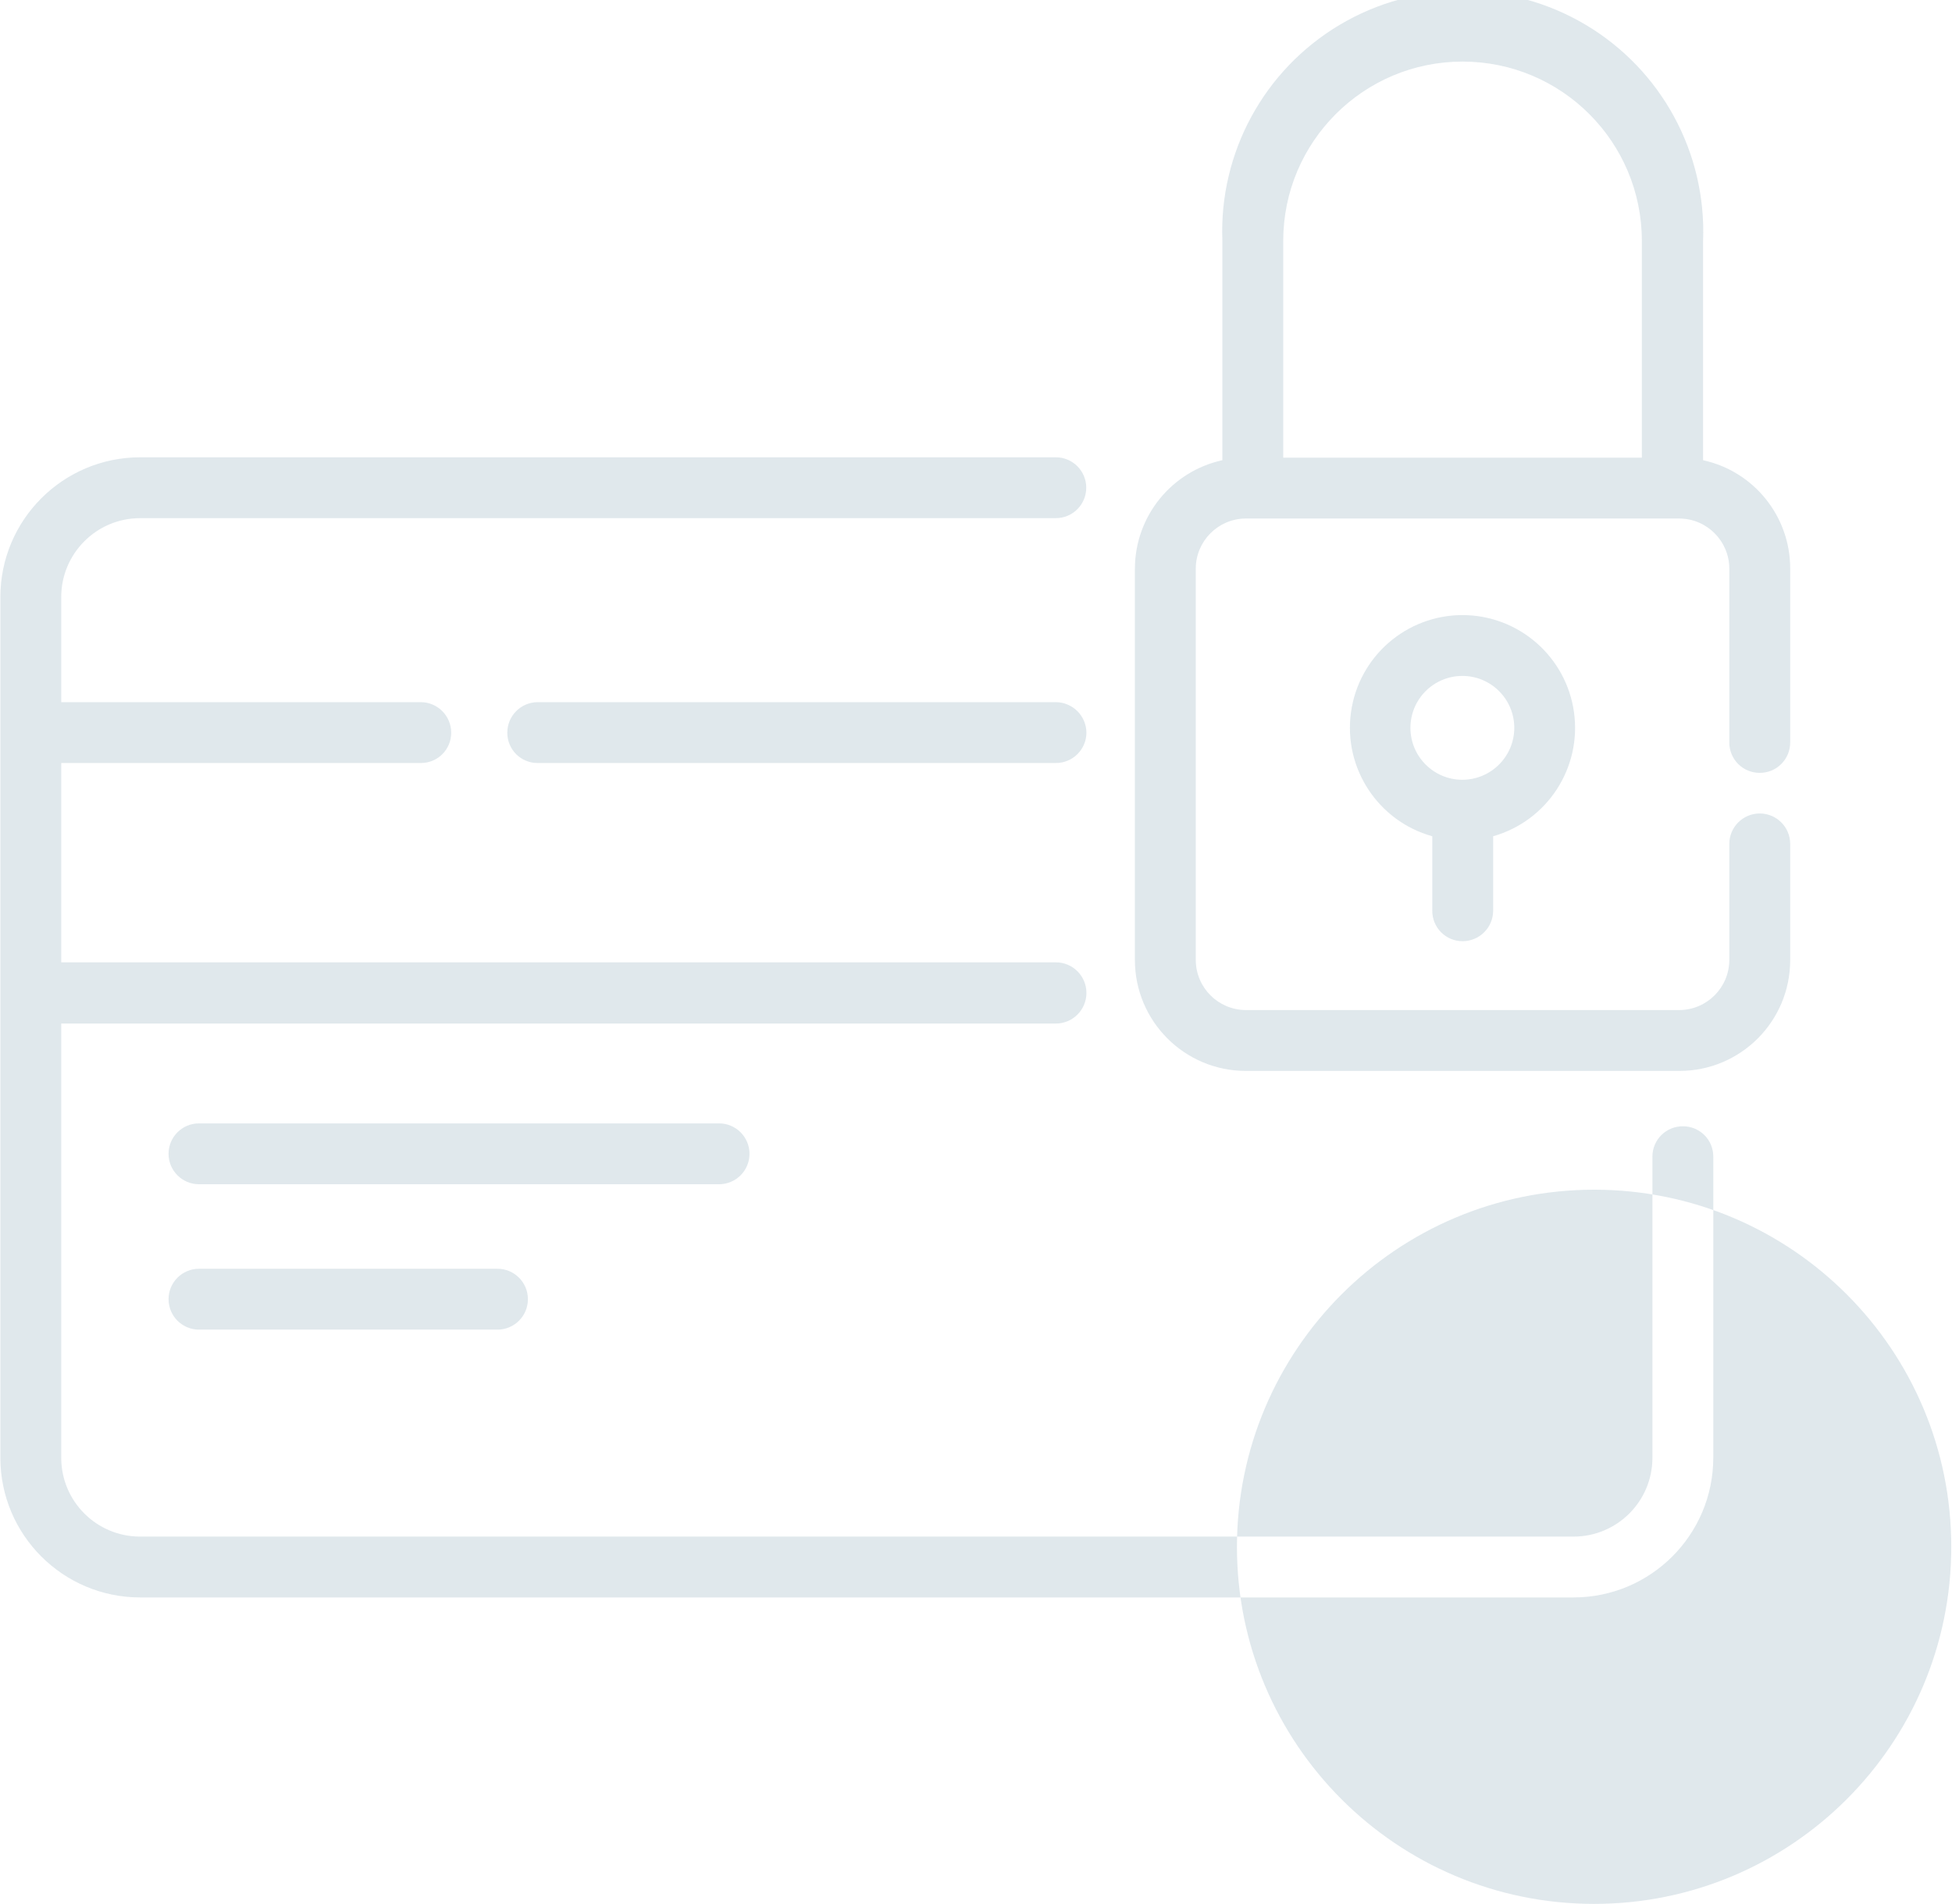
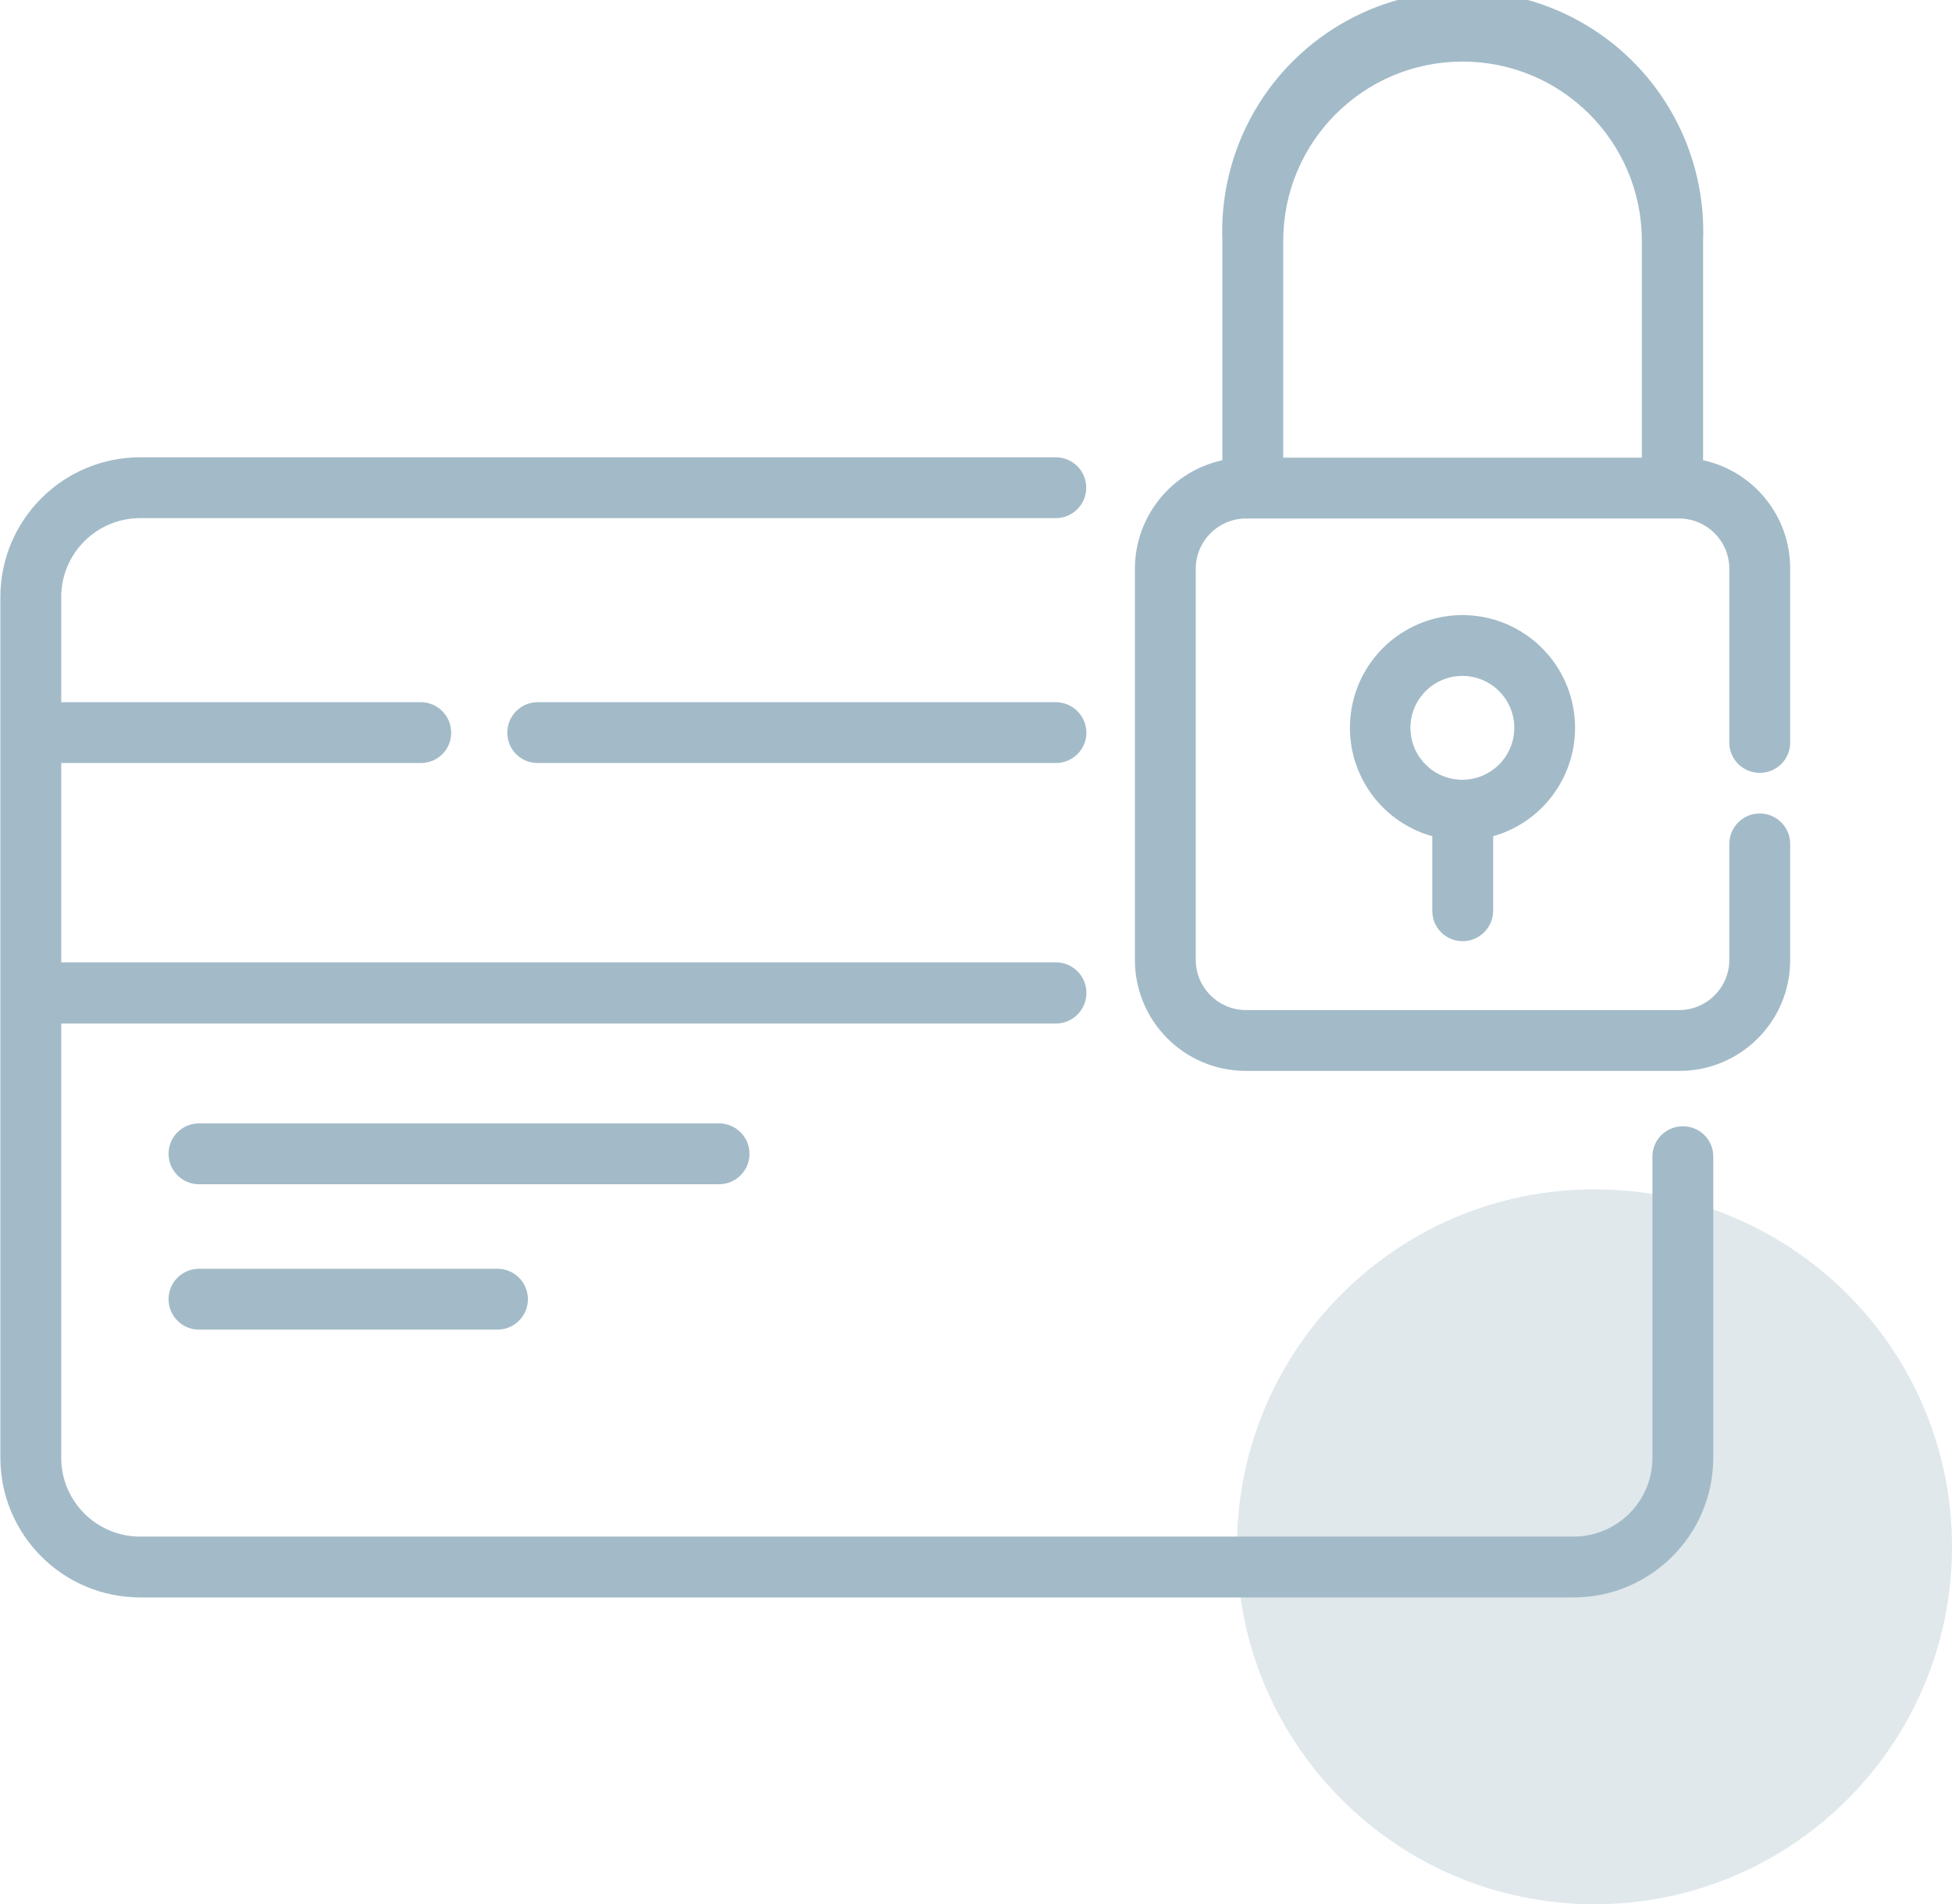
<svg xmlns="http://www.w3.org/2000/svg" width="53.56" height="52.25" viewBox="0 0 53.56 52.25">
  <defs>
    <style>
+       .cls-1, .cls-2 {
+         fill: #a3bbc8;
+       }
+ 
      .cls-1 {
-         fill: #a3bbc8;
        fill-rule: evenodd;
+       }
+ 
+       .cls-2 {
        opacity: 0.34;
      }
    </style>
  </defs>
-   <path class="cls-1" d="M1444.43,1042.32a0.83,0.83,0,0,0-.84.83v8.27a2.164,2.164,0,0,1-2.16,2.16h-39.34a2.164,2.164,0,0,1-2.16-2.16V1039.5h27.29a0.84,0.84,0,1,0,0-1.68h-27.29v-5.47h9.87a0.828,0.828,0,0,0,.83-0.83,0.837,0.837,0,0,0-.83-0.84h-9.87v-2.88a2.166,2.166,0,0,1,2.16-2.17h25.13a0.835,0.835,0,1,0,0-1.67h-25.13a3.839,3.839,0,0,0-3.83,3.84v23.62a3.837,3.837,0,0,0,3.83,3.83h39.34a3.837,3.837,0,0,0,3.83-3.83v-8.27A0.828,0.828,0,0,0,1444.43,1042.32Zm-17.21-11.64H1413a0.837,0.837,0,0,0-.83.84,0.828,0.828,0,0,0,.83.83h14.22a0.837,0.837,0,0,0,.84-0.83A0.845,0.845,0,0,0,1427.22,1030.68Zm-9.24,11.56h-14.27a0.835,0.835,0,0,0,0,1.67h14.27A0.835,0.835,0,1,0,1417.98,1042.24Zm-6.08,3.99h-8.19a0.835,0.835,0,0,0,0,1.67h8.19A0.835,0.835,0,0,0,1411.9,1046.23Zm34.63-13.61a0.832,0.832,0,0,0,.84-0.84v-4.77a3.038,3.038,0,0,0-2.39-2.97v-6.02a6.6,6.6,0,1,0-13.19,0v6.02a3.053,3.053,0,0,0-2.4,2.97v10.75a3.045,3.045,0,0,0,3.04,3.04h11.9a3.039,3.039,0,0,0,3.04-3.04v-3.19a0.835,0.835,0,0,0-1.67,0v3.19a1.379,1.379,0,0,1-1.37,1.37h-11.9a1.379,1.379,0,0,1-1.37-1.37v-10.75a1.379,1.379,0,0,1,1.37-1.37h11.9a1.379,1.379,0,0,1,1.37,1.37v4.77A0.83,0.83,0,0,0,1446.53,1032.62Zm-3.23-8.65h-9.84v-5.95a4.92,4.92,0,1,1,9.84,0v5.95h0Zm-4.92,4.32a3.092,3.092,0,0,0-.83,6.07v2.04a0.83,0.83,0,0,0,.83.84,0.839,0.839,0,0,0,.84-0.84v-2.04A3.094,3.094,0,0,0,1438.38,1028.29Zm0,4.52a1.425,1.425,0,1,1,1.42-1.43A1.428,1.428,0,0,1,1438.38,1032.81Zm3.62,11.25a9.8,9.8,0,1,1-9.81,9.8A9.805,9.805,0,0,1,1442,1044.06Z" transform="translate(-1398.25 -1011.41)" />
+   <path id="credit-card" class="cls-1" d="M1444.43,1042.32a0.83,0.83,0,0,0-.84.83v8.27a2.164,2.164,0,0,1-2.16,2.16h-39.34a2.164,2.164,0,0,1-2.16-2.16V1039.5h27.29a0.84,0.84,0,1,0,0-1.68h-27.29v-5.47h9.87a0.828,0.828,0,0,0,.83-0.83,0.837,0.837,0,0,0-.83-0.84h-9.87v-2.88a2.166,2.166,0,0,1,2.16-2.17h25.13a0.835,0.835,0,1,0,0-1.67h-25.13a3.839,3.839,0,0,0-3.83,3.84v23.62a3.837,3.837,0,0,0,3.83,3.83h39.34a3.837,3.837,0,0,0,3.83-3.83v-8.27A0.828,0.828,0,0,0,1444.43,1042.32Zm-17.21-11.64H1413a0.837,0.837,0,0,0-.83.84,0.828,0.828,0,0,0,.83.83h14.22a0.837,0.837,0,0,0,.84-0.83A0.845,0.845,0,0,0,1427.22,1030.68Zm-9.24,11.56h-14.27a0.835,0.835,0,0,0,0,1.67h14.27A0.835,0.835,0,1,0,1417.98,1042.24Zm-6.08,3.99h-8.19a0.835,0.835,0,0,0,0,1.67h8.19A0.835,0.835,0,0,0,1411.9,1046.23Zm34.63-13.61a0.832,0.832,0,0,0,.84-0.84v-4.77a3.038,3.038,0,0,0-2.39-2.97v-6.02a6.6,6.6,0,1,0-13.19,0v6.02a3.053,3.053,0,0,0-2.4,2.97v10.75a3.045,3.045,0,0,0,3.04,3.04h11.9a3.039,3.039,0,0,0,3.04-3.04v-3.19a0.835,0.835,0,0,0-1.67,0v3.19a1.379,1.379,0,0,1-1.37,1.37h-11.9a1.379,1.379,0,0,1-1.37-1.37v-10.75a1.379,1.379,0,0,1,1.37-1.37h11.9a1.379,1.379,0,0,1,1.37,1.37v4.77A0.83,0.83,0,0,0,1446.53,1032.62Zm-3.23-8.65h-9.84v-5.95a4.92,4.92,0,1,1,9.84,0v5.95h0Zm-4.92,4.32a3.092,3.092,0,0,0-.83,6.07v2.04a0.83,0.83,0,0,0,.83.84,0.839,0.839,0,0,0,.84-0.84v-2.04A3.094,3.094,0,0,0,1438.38,1028.29Zm0,4.52a1.425,1.425,0,1,1,1.42-1.43A1.428,1.428,0,0,1,1438.38,1032.81Z" transform="translate(-1398.25 -1011.41)" />
+   <circle class="cls-2" cx="43.75" cy="42.45" r="9.81" />
</svg>
